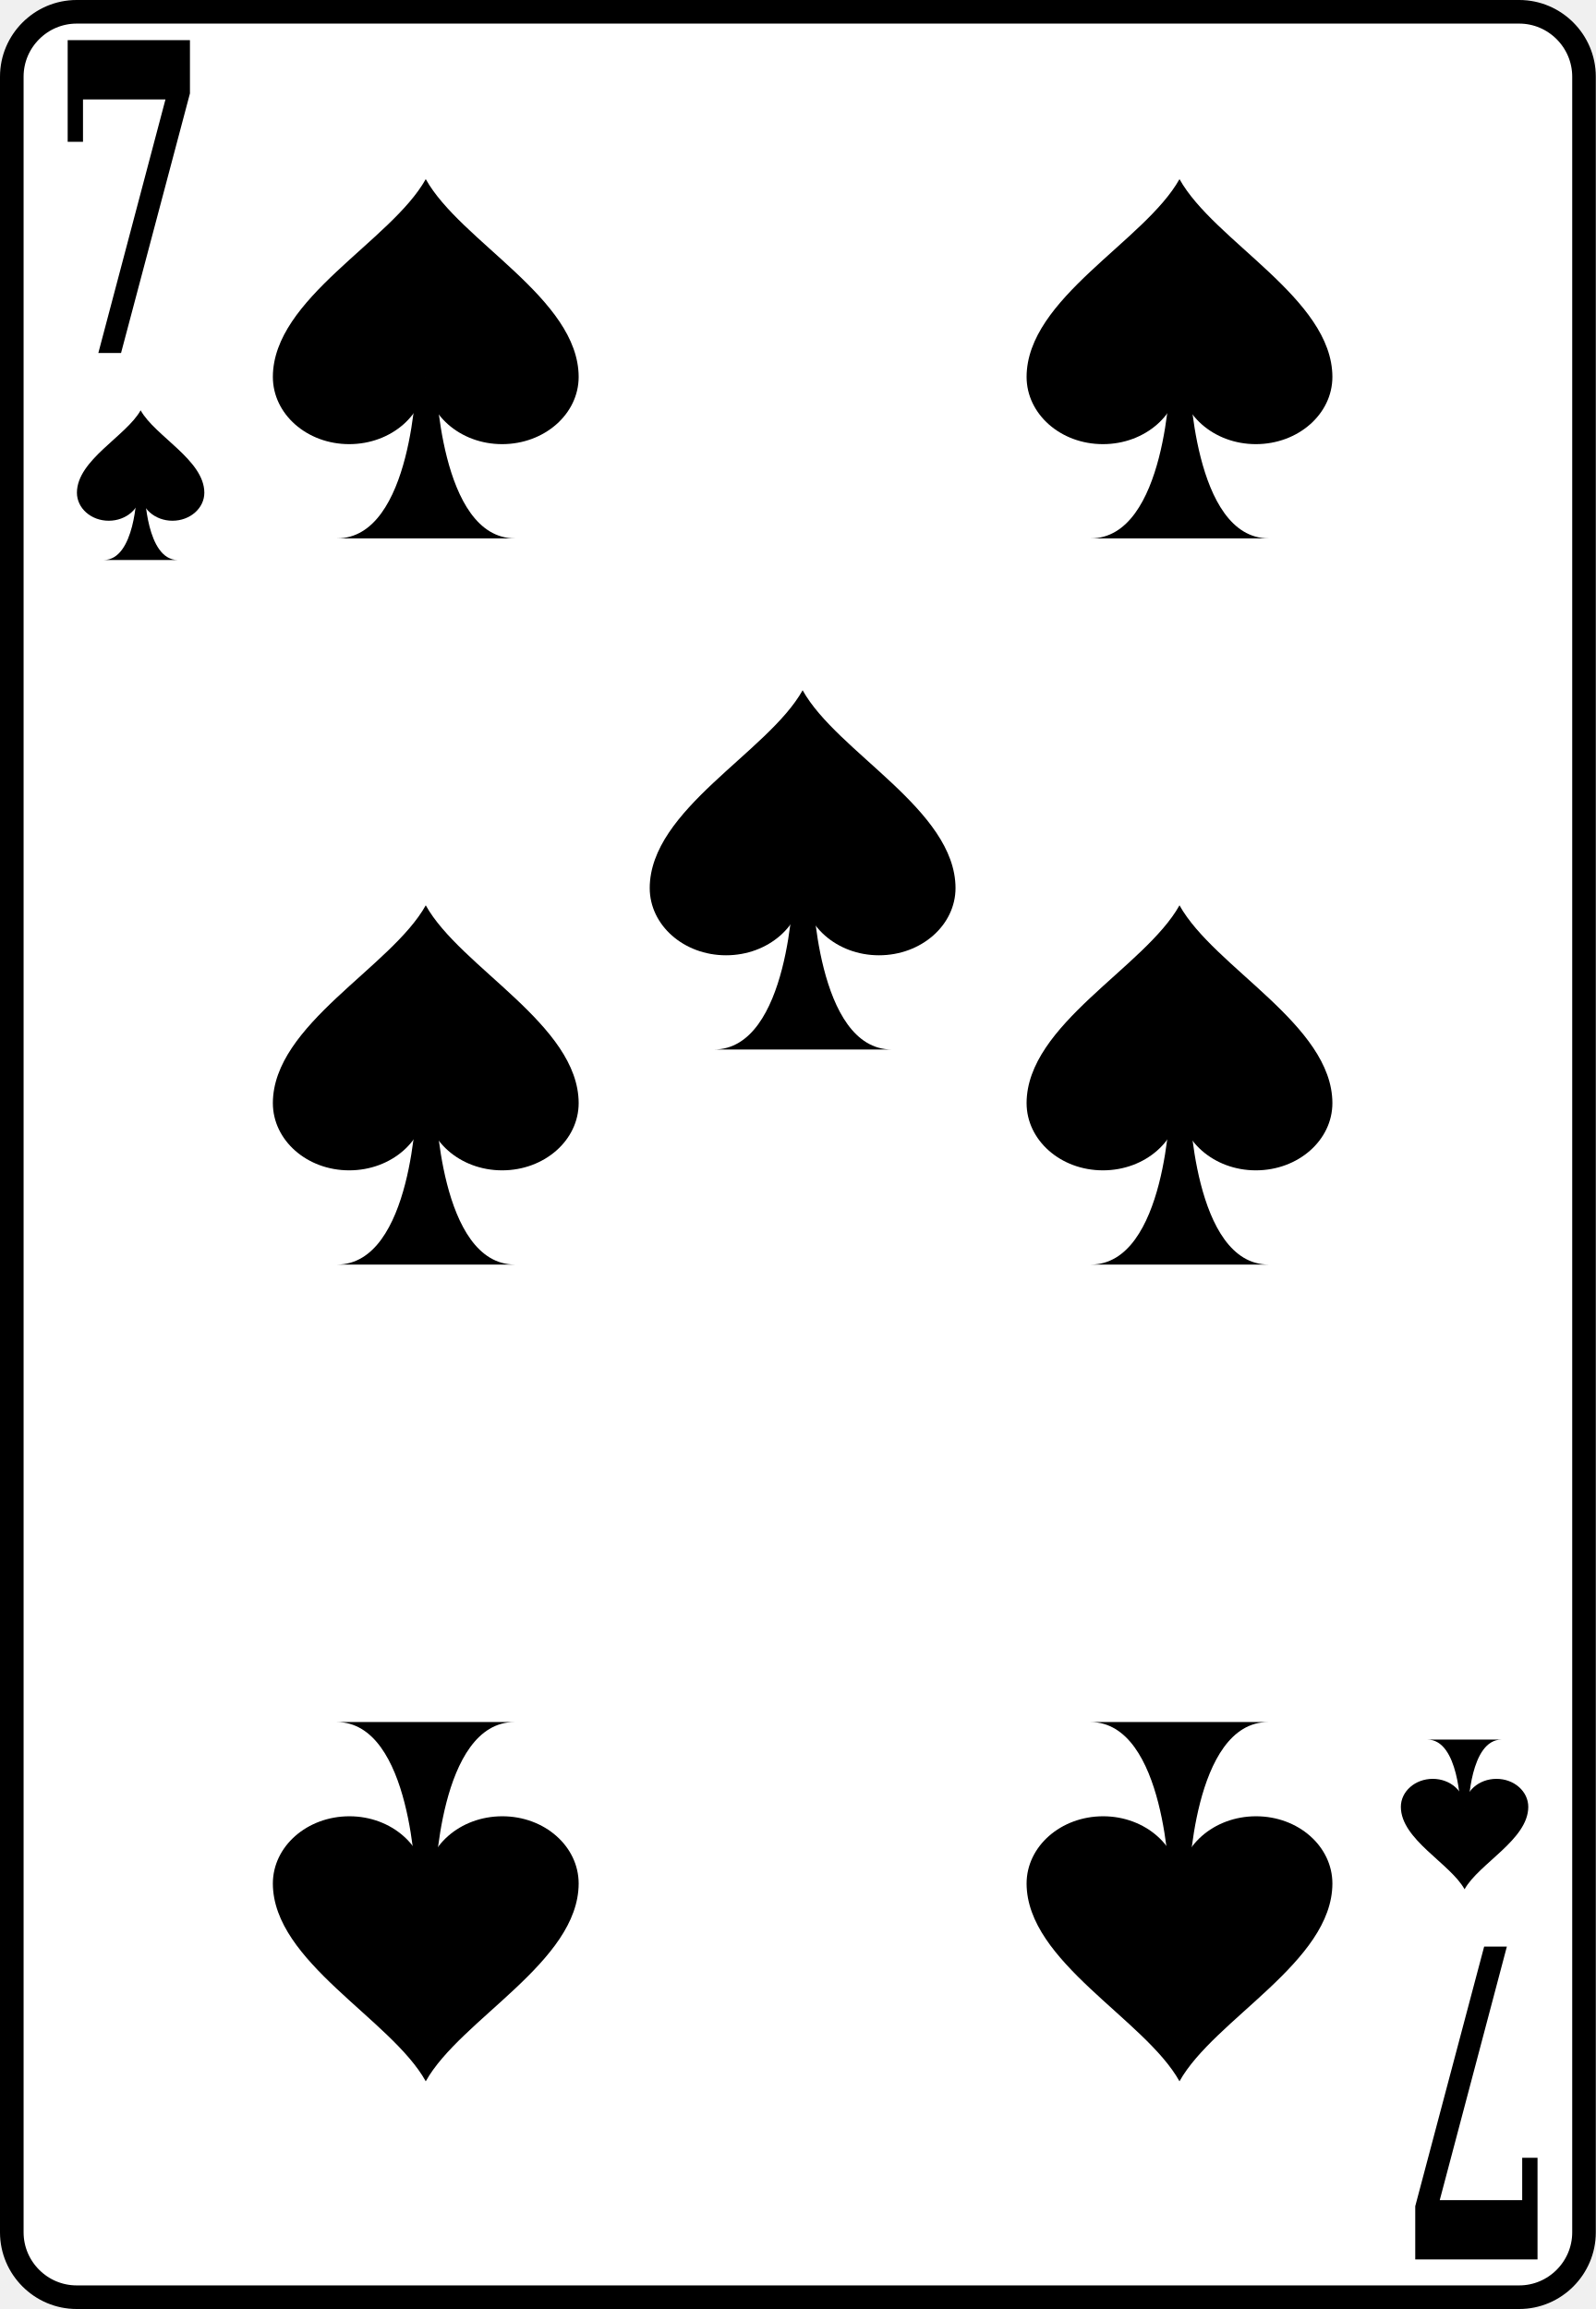
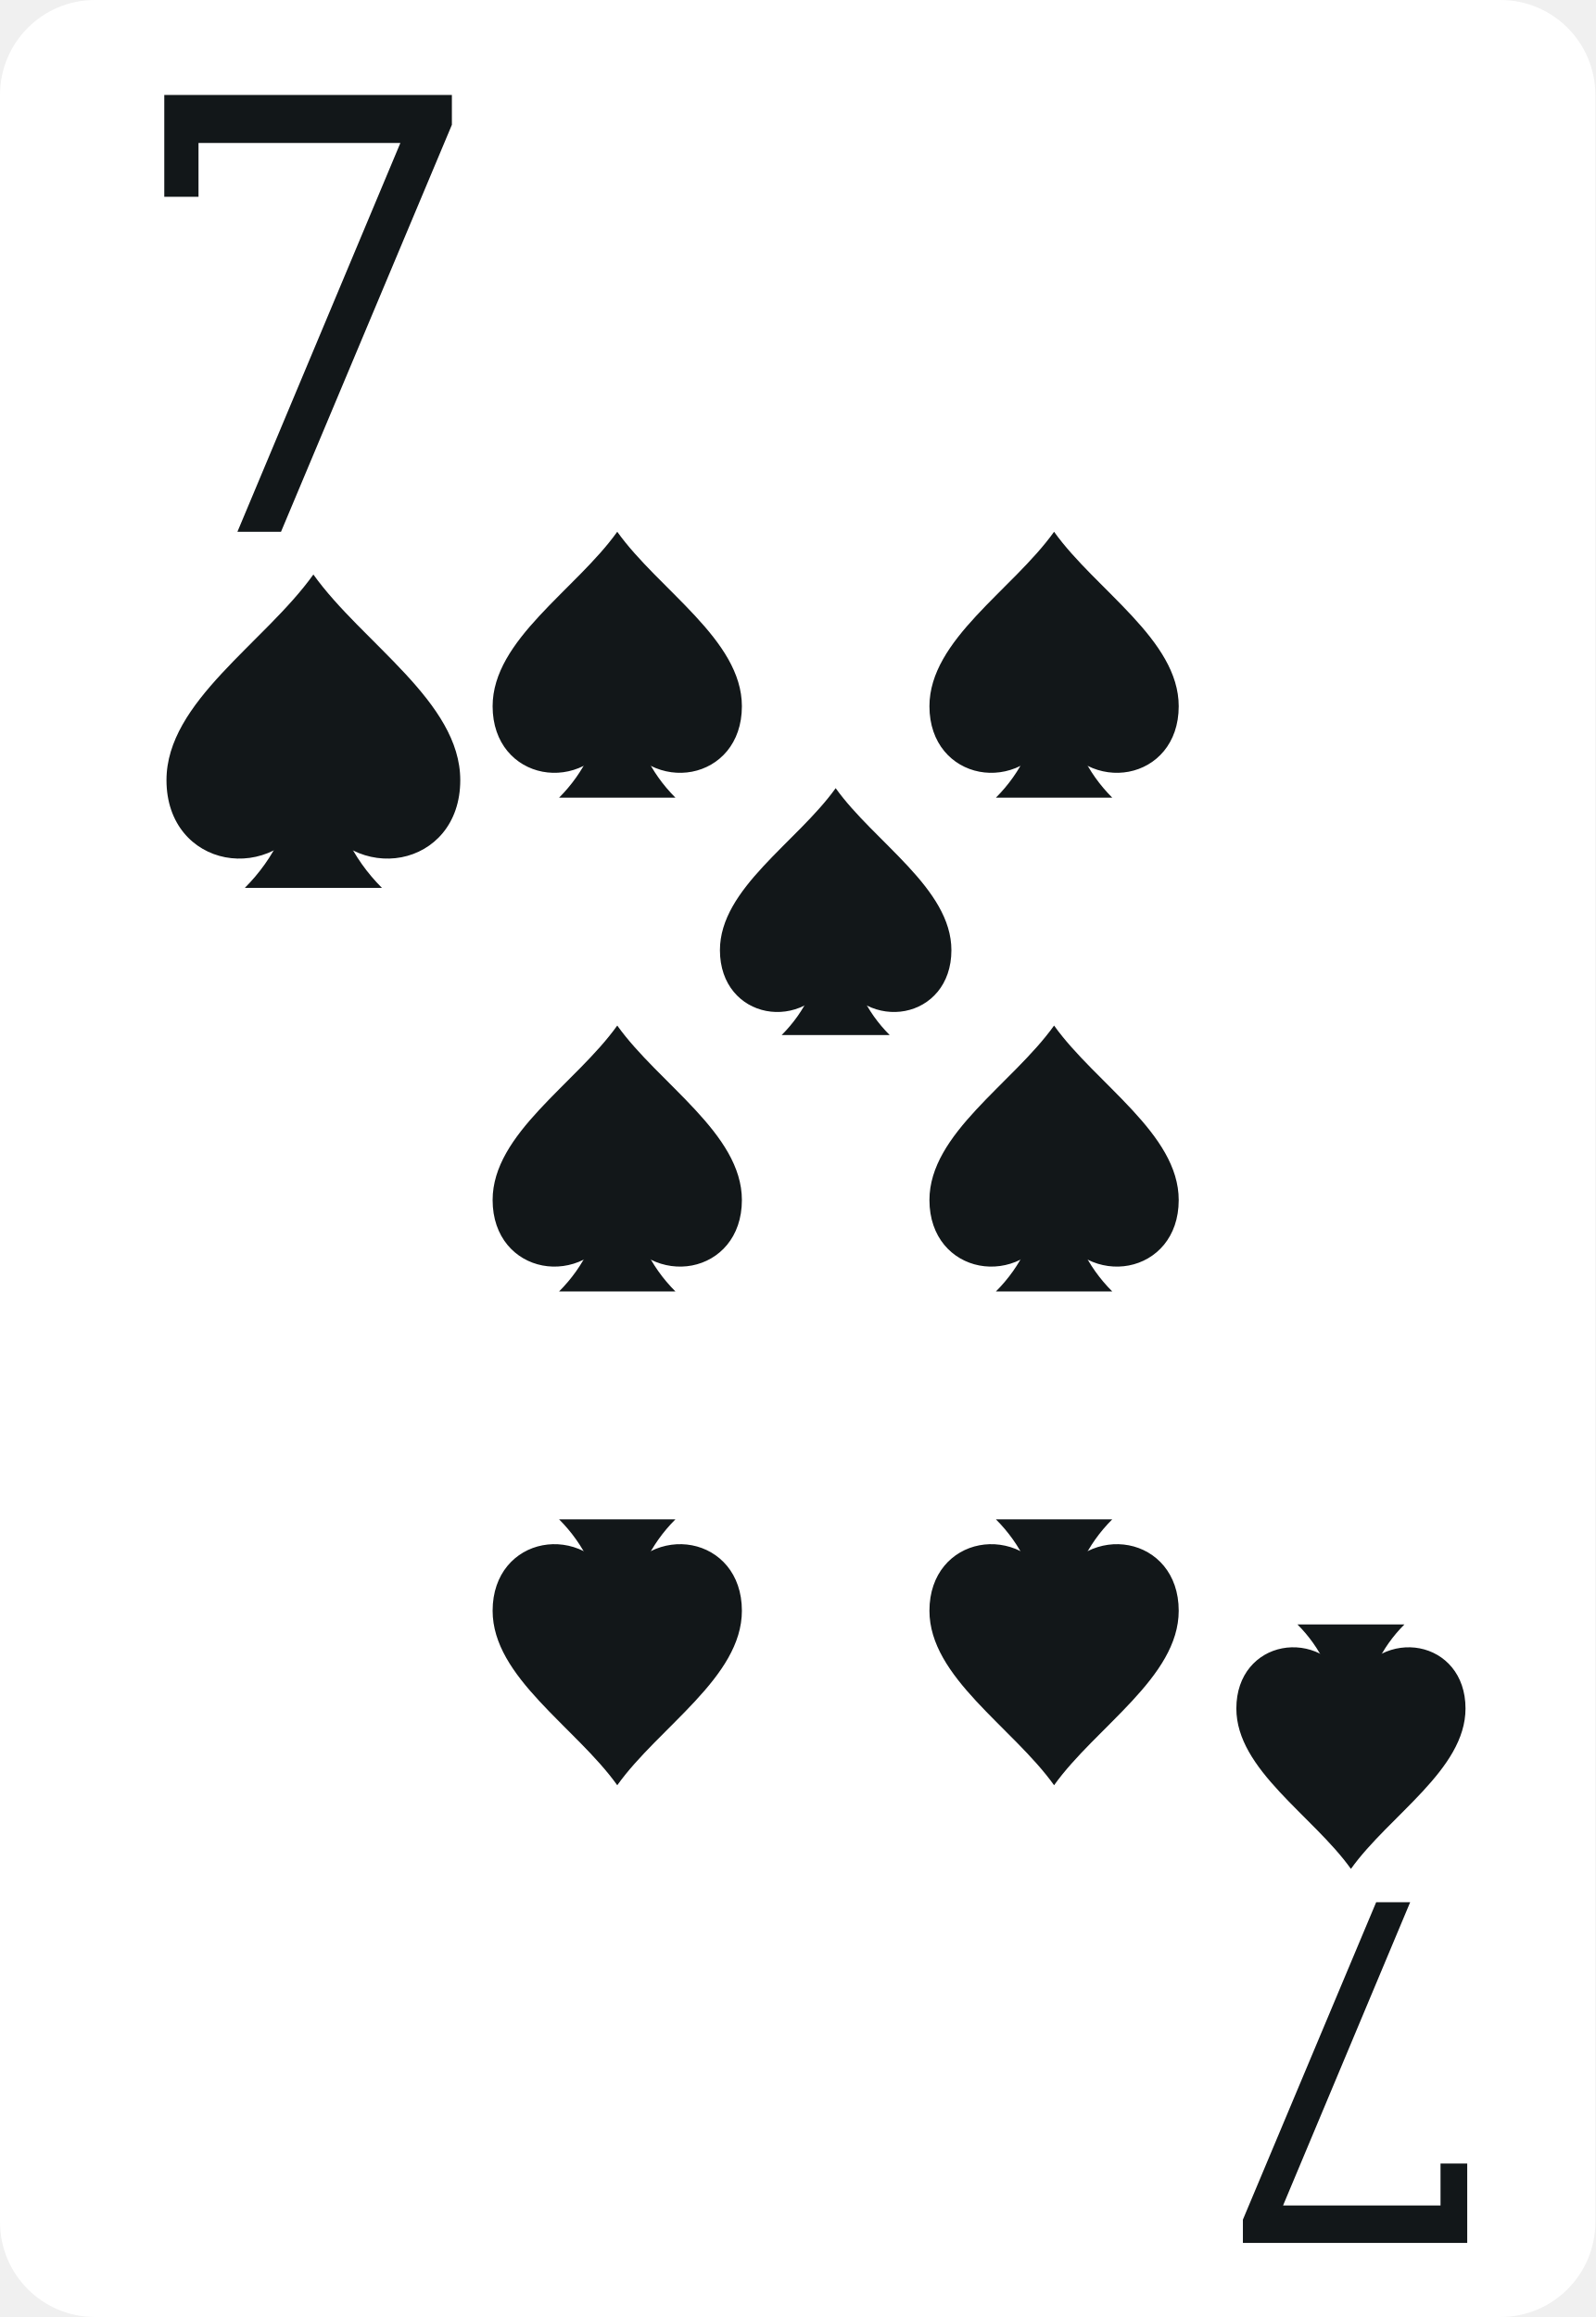
- <svg xmlns="http://www.w3.org/2000/svg" xmlns:xlink="http://www.w3.org/1999/xlink" viewBox="0 0 169.075 244.640" version="1.1">
+ <svg xmlns="http://www.w3.org/2000/svg" viewBox="0 0 168 244">
  <defs>
-     <g id="base">
-       <path style="fill:#FFFFFF;stroke:#000000;stroke-width:2.5" d="M 0,0C0,3.78 3.09,6.87 6.87,6.87L159.715,6.87C163.485,6.87 166.575,3.78 166.575,0L166.575,-228.4C166.575,-232.18 163.485,-235.27 159.715,-235.27L6.87,-235.27C3.09,-235.27 0,-232.18 0,-228.4L0,0 z" id="path49" />
-     </g>
-     <g id="n_7">
-       <g transform="scale(0.56453 1.05741)" id="text28">
-         <path d="M1255 1239 639 0H436L1036 1210H299V1008H162V1493H1255Z" transform="translate(0,0) scale(0.02099609, -0.02099609)" />
-       </g>
-     </g>
-     <g id="spade">
-       <path d="M3.92-7.93c-1.67,0-2.55,1.78-3.01,3.56c-0.46,1.78-0.5,3.56-0.5,3.56L-0.44-0.8c0,0-0.16-7.13-3.5-7.13H3.92z" id="path73" />
-       <path d="M6.75-0.8C6.74,2.67,1.53,5.19,0,7.93C-1.53,5.18-6.74,2.66-6.75-0.8c0-1.64,1.51-2.97,3.38-2.97C-1.51-3.77,0-2.44,0-0.8c0-1.64,1.51-2.97,3.38-2.97S6.75-2.44,6.75-0.8z" id="path75" />
+     <g id="suit">
+       <path d="M16 0C11 7 1 13 1 21c0 9 11 11 15 3 4 8 15 6 15-3 0-8-10-14-15-21Z" />
+       <path d="M14 21h4c0 4 2 8 5 11H9c3-3 5-7 5-11Z" />
    </g>
  </defs>
-   <g id="spade_7" transform="translate(-1004.2,-492.892)">
-     <use xlink:href="#base" x="1005.45" y="729.412" width="100%" height="100%" />
-     <use xlink:href="#n_7" x="1009.45" y="530.295" width="100%" height="100%" />
-     <use xlink:href="#n_7" x="1169.02" y="699.132" transform="matrix(-1,0,0,-1,2338.04,1398.264)" width="100%" height="100%" />
-     <use xlink:href="#spade" x="1019.1" y="544.295" transform="matrix(-1,0,0,-1,2038.2,1088.59)" width="100%" height="100%" />
-     <use xlink:href="#spade" x="1159.37" y="685.132" width="100%" height="100%" />
-     <use xlink:href="#spade" x="437.212" y="221.209" transform="matrix(-2.4,0,0,-2.4,2098.618,1061.803)" width="100%" height="100%" />
-     <use xlink:href="#spade" x="437.212" y="253.268" transform="matrix(-2.4,0,0,-2.4,2098.618,1215.686)" width="100%" height="100%" />
-     <use xlink:href="#spade" x="437.212" y="289.323" transform="scale(2.4,2.4)" width="100%" height="100%" />
-     <use xlink:href="#spade" x="470.486" y="221.209" transform="matrix(-2.4,0,0,-2.4,2258.333,1061.803)" width="100%" height="100%" />
-     <use xlink:href="#spade" x="470.486" y="253.268" transform="matrix(-2.4,0,0,-2.4,2258.333,1215.686)" width="100%" height="100%" />
-     <use xlink:href="#spade" x="470.486" y="289.323" transform="scale(2.4,2.4)" width="100%" height="100%" />
-     <use xlink:href="#spade" x="453.849" y="243.774" transform="matrix(-2.4,0,0,-2.4,2178.475,1170.115)" width="100%" height="100%" />
+   <rect width="168" height="244" rx="10" fill="#fff" />
+   <g fill="#121719">
+     <g transform="translate(12 56.000) scale(0.03081 -0.03081)">
+       <path d="M1155 1391 571 0H422L979 1329H289V1145H172V1493H1155Z" transform="translate(0 0)" />
+     </g>
+     <use href="#suit" transform="translate(33 77)  scale(1.03125) translate(-16 -16)" />
+     <g transform="translate(168 244) rotate(180) scale(.78)">
+       <g transform="translate(12 56.000) scale(0.03081 -0.03081)">
+         <path d="M1155 1391 571 0H422L979 1329H289V1145H172V1493H1155Z" transform="translate(0 0)" />
+       </g>
+       <use href="#suit" transform="translate(33 77)  scale(1.03125) translate(-16 -16)" />
+     </g>
+     <use href="#suit" transform="translate(65 70)  scale(0.875) translate(-16 -16)" />
+     <use href="#suit" transform="translate(111 70)  scale(0.875) translate(-16 -16)" />
+     <use href="#suit" transform="translate(65 122)  scale(0.875) translate(-16 -16)" />
+     <use href="#suit" transform="translate(111 122)  scale(0.875) translate(-16 -16)" />
+     <use href="#suit" transform="translate(65 174) rotate(180) scale(0.875) translate(-16 -16)" />
+     <use href="#suit" transform="translate(111 174) rotate(180) scale(0.875) translate(-16 -16)" />
+     <use href="#suit" transform="translate(88 96)  scale(0.8125) translate(-16 -16)" />
  </g>
</svg>
